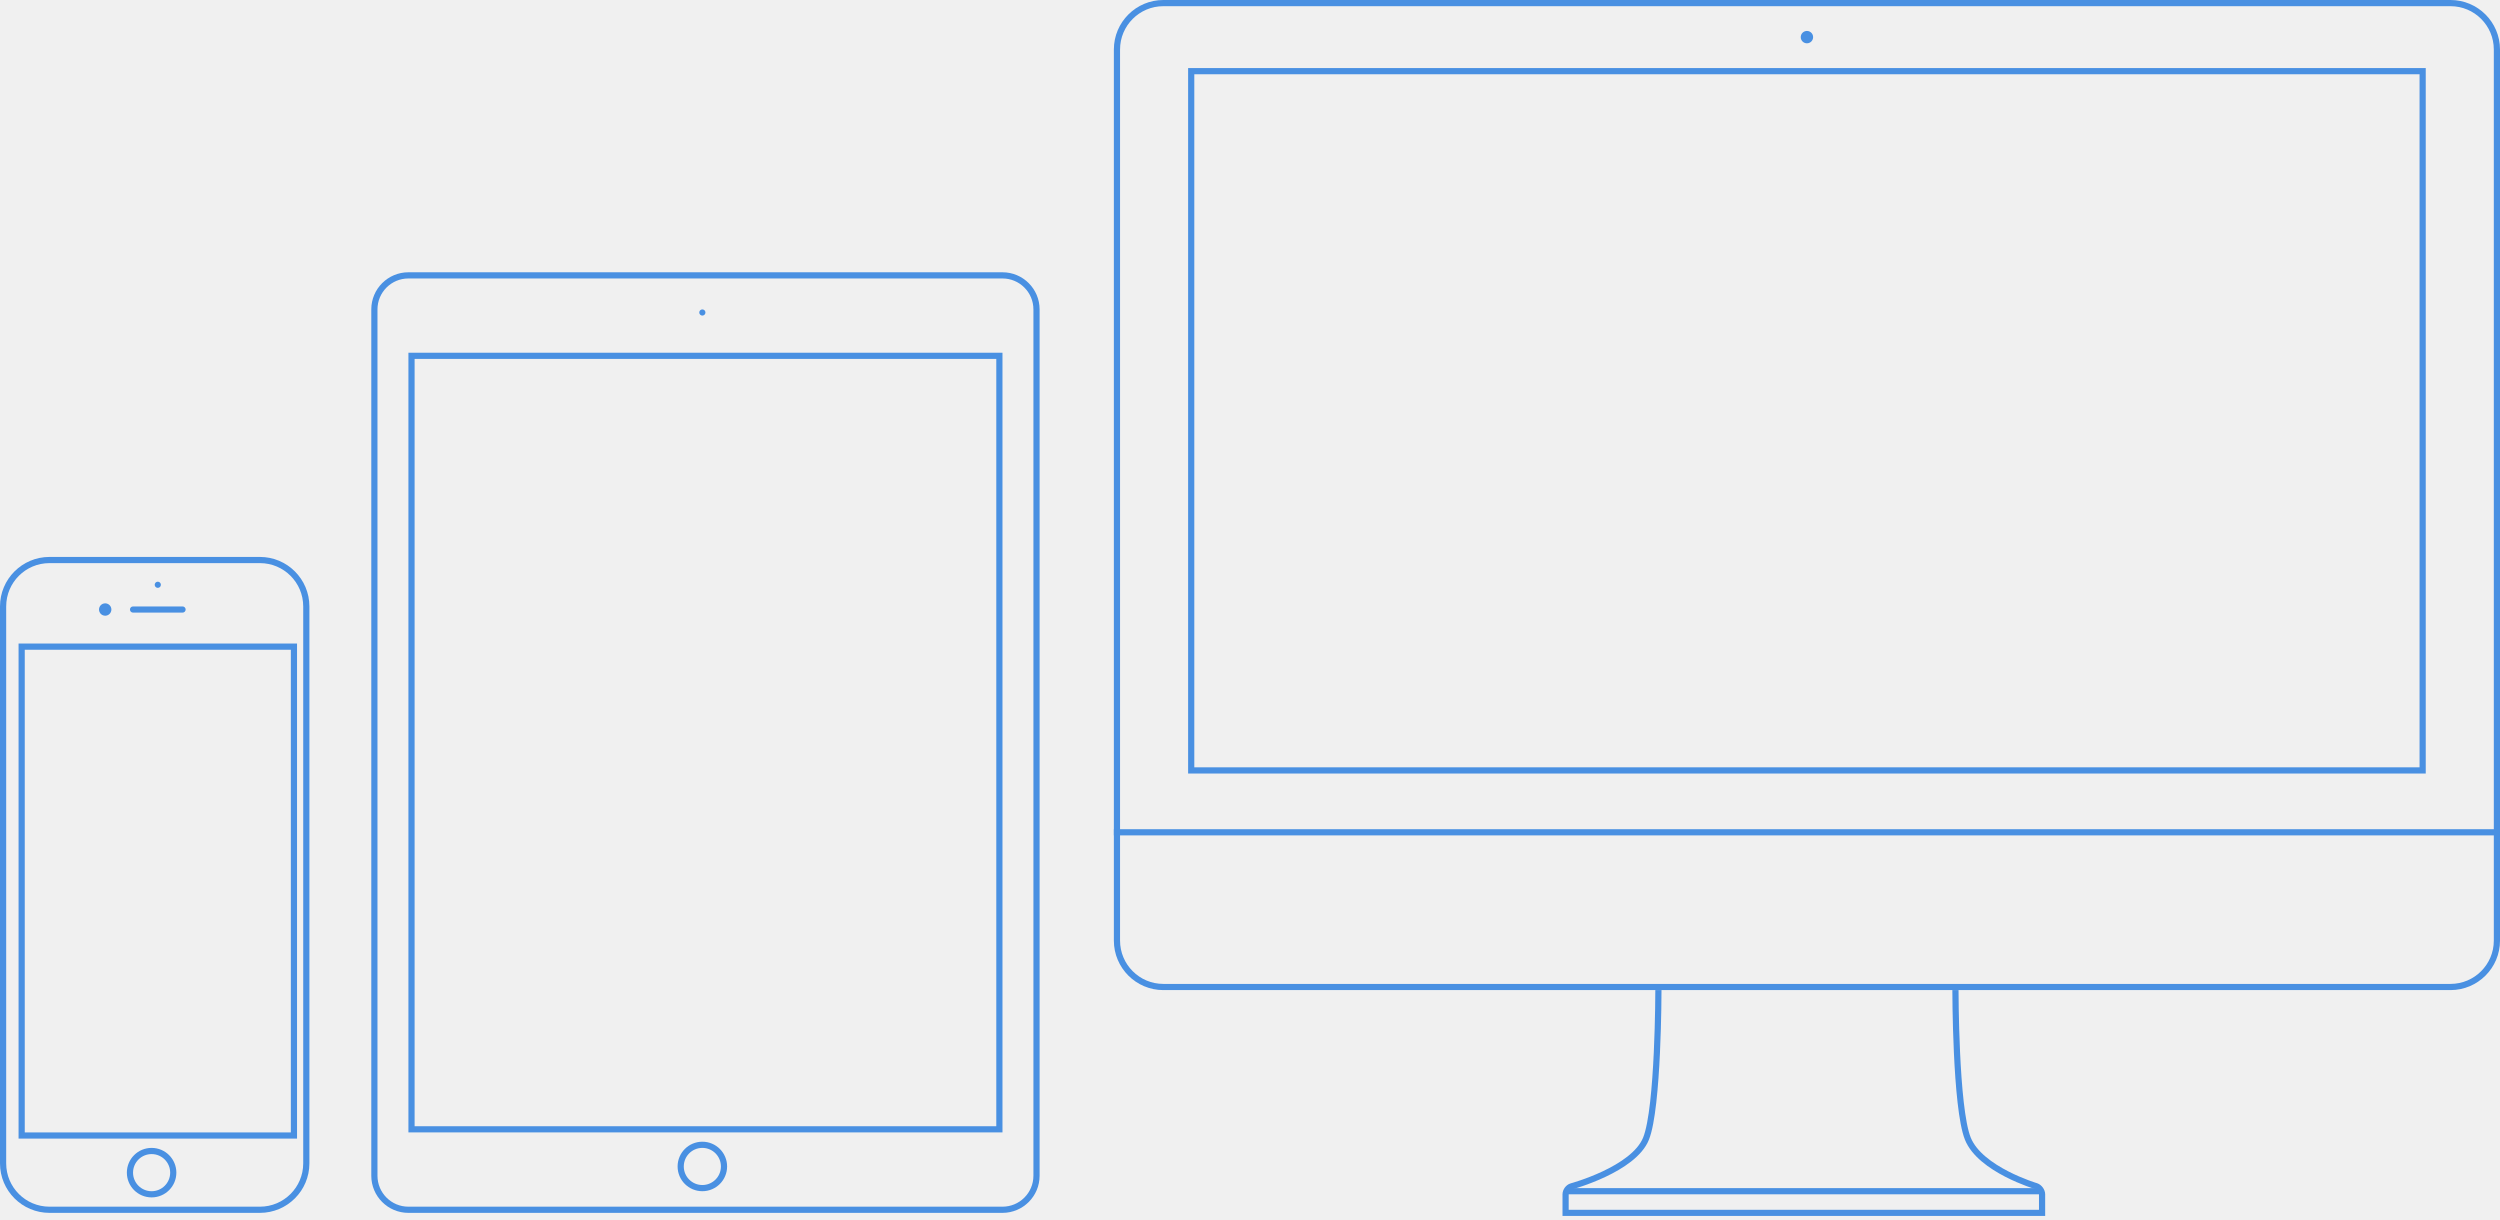
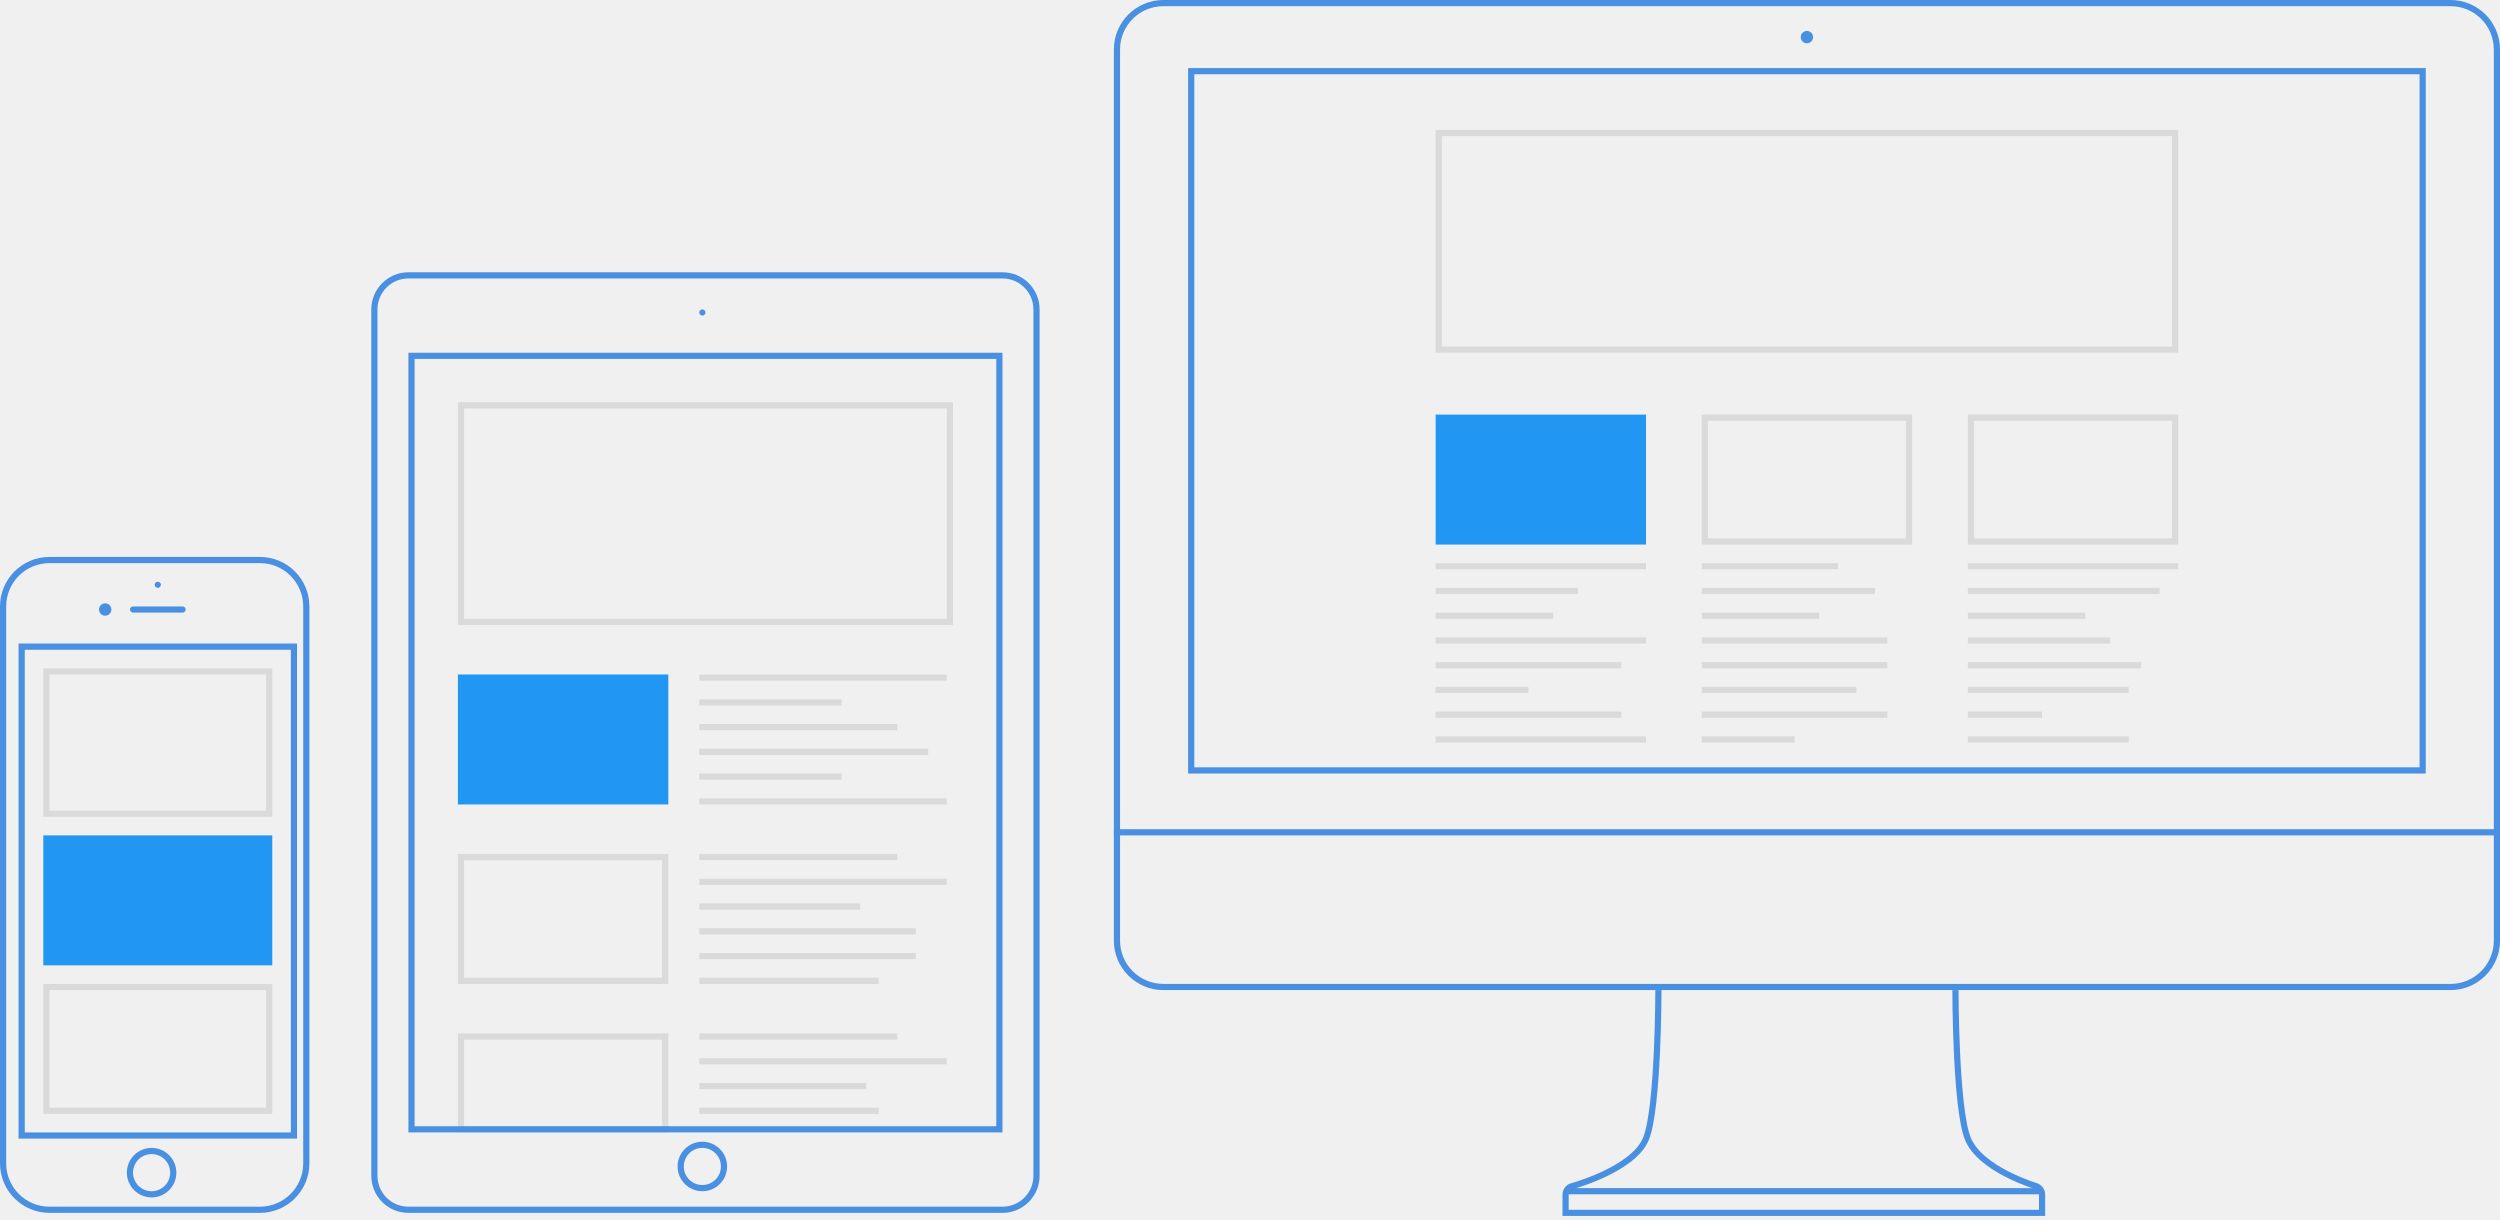
<svg xmlns="http://www.w3.org/2000/svg" xmlns:xlink="http://www.w3.org/1999/xlink" width="404px" height="197px" viewBox="0 0 404 197" version="1.1">
  <defs>
    <rect id="path-1" x="12" y="11" width="200" height="114" />
    <mask id="mask-2" maskContentUnits="userSpaceOnUse" maskUnits="objectBoundingBox" x="0" y="0" width="200" height="114" fill="white">
      <use xlink:href="#path-1" />
    </mask>
    <rect id="path-3" x="0" y="0" width="224" height="160" rx="8" />
    <mask id="mask-4" maskContentUnits="userSpaceOnUse" maskUnits="objectBoundingBox" x="0" y="0" width="224" height="160" fill="white">
      <use xlink:href="#path-3" />
    </mask>
-     <rect id="path-5" x="0" y="0" width="108" height="152" rx="6" />
-     <mask id="mask-6" maskContentUnits="userSpaceOnUse" maskUnits="objectBoundingBox" x="0" y="0" width="108" height="152" fill="white">
+     <rect id="path-5" x="0" y="0" width="34" height="1" />
+     <mask id="mask-6" maskContentUnits="userSpaceOnUse" maskUnits="objectBoundingBox" x="0" y="0" width="34" height="1" fill="white">
      <use xlink:href="#path-5" />
    </mask>
-     <rect id="path-7" x="6" y="13" width="96" height="126" />
-     <mask id="mask-8" maskContentUnits="userSpaceOnUse" maskUnits="objectBoundingBox" x="0" y="0" width="96" height="126" fill="white">
+     <rect id="path-7" x="0" y="4" width="23" height="1" />
+     <mask id="mask-8" maskContentUnits="userSpaceOnUse" maskUnits="objectBoundingBox" x="0" y="0" width="23" height="1" fill="white">
      <use xlink:href="#path-7" />
    </mask>
-     <rect id="path-9" x="0" y="0" width="50" height="106" rx="8" />
-     <mask id="mask-10" maskContentUnits="userSpaceOnUse" maskUnits="objectBoundingBox" x="0" y="0" width="50" height="106" fill="white">
+     <rect id="path-9" x="0" y="8" width="19" height="1" />
+     <mask id="mask-10" maskContentUnits="userSpaceOnUse" maskUnits="objectBoundingBox" x="0" y="0" width="19" height="1" fill="white">
      <use xlink:href="#path-9" />
    </mask>
-     <rect id="path-11" x="3" y="14" width="45" height="80" />
-     <mask id="mask-12" maskContentUnits="userSpaceOnUse" maskUnits="objectBoundingBox" x="0" y="0" width="45" height="80" fill="white">
+     <rect id="path-11" x="0" y="12" width="34" height="1" />
+     <mask id="mask-12" maskContentUnits="userSpaceOnUse" maskUnits="objectBoundingBox" x="0" y="0" width="34" height="1" fill="white">
      <use xlink:href="#path-11" />
    </mask>
-     <rect id="path-13" x="21" y="8" width="9" height="1" rx="0.5" />
-     <mask id="mask-14" maskContentUnits="userSpaceOnUse" maskUnits="objectBoundingBox" x="0" y="0" width="9" height="1" fill="white">
+     <rect id="path-13" x="0" y="16" width="30" height="1" />
+     <mask id="mask-14" maskContentUnits="userSpaceOnUse" maskUnits="objectBoundingBox" x="0" y="0" width="30" height="1" fill="white">
      <use xlink:href="#path-13" />
+     </mask>
+     <rect id="path-15" x="0" y="20" width="15" height="1" />
+     <mask id="mask-16" maskContentUnits="userSpaceOnUse" maskUnits="objectBoundingBox" x="0" y="0" width="15" height="1" fill="white">
+       <use xlink:href="#path-15" />
+     </mask>
+     <rect id="path-17" x="0" y="24" width="30" height="1" />
+     <mask id="mask-18" maskContentUnits="userSpaceOnUse" maskUnits="objectBoundingBox" x="0" y="0" width="30" height="1" fill="white">
+       <use xlink:href="#path-17" />
+     </mask>
+     <rect id="path-19" x="0" y="28" width="34" height="1" />
+     <mask id="mask-20" maskContentUnits="userSpaceOnUse" maskUnits="objectBoundingBox" x="0" y="0" width="34" height="1" fill="white">
+       <use xlink:href="#path-19" />
+     </mask>
+     <rect id="path-21" x="0" y="0" width="22" height="1" />
+     <mask id="mask-22" maskContentUnits="userSpaceOnUse" maskUnits="objectBoundingBox" x="0" y="0" width="22" height="1" fill="white">
+       <use xlink:href="#path-21" />
+     </mask>
+     <rect id="path-23" x="0" y="4" width="28" height="1" />
+     <mask id="mask-24" maskContentUnits="userSpaceOnUse" maskUnits="objectBoundingBox" x="0" y="0" width="28" height="1" fill="white">
+       <use xlink:href="#path-23" />
+     </mask>
+     <rect id="path-25" x="0" y="8" width="19" height="1" />
+     <mask id="mask-26" maskContentUnits="userSpaceOnUse" maskUnits="objectBoundingBox" x="0" y="0" width="19" height="1" fill="white">
+       <use xlink:href="#path-25" />
+     </mask>
+     <rect id="path-27" x="0" y="12" width="30" height="1" />
+     <mask id="mask-28" maskContentUnits="userSpaceOnUse" maskUnits="objectBoundingBox" x="0" y="0" width="30" height="1" fill="white">
+       <use xlink:href="#path-27" />
+     </mask>
+     <rect id="path-29" x="0" y="16" width="30" height="1" />
+     <mask id="mask-30" maskContentUnits="userSpaceOnUse" maskUnits="objectBoundingBox" x="0" y="0" width="30" height="1" fill="white">
+       <use xlink:href="#path-29" />
+     </mask>
+     <rect id="path-31" x="0" y="20" width="25" height="1" />
+     <mask id="mask-32" maskContentUnits="userSpaceOnUse" maskUnits="objectBoundingBox" x="0" y="0" width="25" height="1" fill="white">
+       <use xlink:href="#path-31" />
+     </mask>
+     <rect id="path-33" x="0" y="24" width="30" height="1" />
+     <mask id="mask-34" maskContentUnits="userSpaceOnUse" maskUnits="objectBoundingBox" x="0" y="0" width="30" height="1" fill="white">
+       <use xlink:href="#path-33" />
+     </mask>
+     <rect id="path-35" x="0" y="28" width="15" height="1" />
+     <mask id="mask-36" maskContentUnits="userSpaceOnUse" maskUnits="objectBoundingBox" x="0" y="0" width="15" height="1" fill="white">
+       <use xlink:href="#path-35" />
+     </mask>
+     <rect id="path-37" x="0" y="0" width="34" height="1" />
+     <mask id="mask-38" maskContentUnits="userSpaceOnUse" maskUnits="objectBoundingBox" x="0" y="0" width="34" height="1" fill="white">
+       <use xlink:href="#path-37" />
+     </mask>
+     <rect id="path-39" x="0" y="4" width="31" height="1" />
+     <mask id="mask-40" maskContentUnits="userSpaceOnUse" maskUnits="objectBoundingBox" x="0" y="0" width="31" height="1" fill="white">
+       <use xlink:href="#path-39" />
+     </mask>
+     <rect id="path-41" x="0" y="8" width="19" height="1" />
+     <mask id="mask-42" maskContentUnits="userSpaceOnUse" maskUnits="objectBoundingBox" x="0" y="0" width="19" height="1" fill="white">
+       <use xlink:href="#path-41" />
+     </mask>
+     <rect id="path-43" x="0" y="12" width="23" height="1" />
+     <mask id="mask-44" maskContentUnits="userSpaceOnUse" maskUnits="objectBoundingBox" x="0" y="0" width="23" height="1" fill="white">
+       <use xlink:href="#path-43" />
+     </mask>
+     <rect id="path-45" x="0" y="16" width="28" height="1" />
+     <mask id="mask-46" maskContentUnits="userSpaceOnUse" maskUnits="objectBoundingBox" x="0" y="0" width="28" height="1" fill="white">
+       <use xlink:href="#path-45" />
+     </mask>
+     <rect id="path-47" x="0" y="20" width="26" height="1" />
+     <mask id="mask-48" maskContentUnits="userSpaceOnUse" maskUnits="objectBoundingBox" x="0" y="0" width="26" height="1" fill="white">
+       <use xlink:href="#path-47" />
+     </mask>
+     <rect id="path-49" x="0" y="24" width="12" height="1" />
+     <mask id="mask-50" maskContentUnits="userSpaceOnUse" maskUnits="objectBoundingBox" x="0" y="0" width="12" height="1" fill="white">
+       <use xlink:href="#path-49" />
+     </mask>
+     <rect id="path-51" x="0" y="28" width="26" height="1" />
+     <mask id="mask-52" maskContentUnits="userSpaceOnUse" maskUnits="objectBoundingBox" x="0" y="0" width="26" height="1" fill="white">
+       <use xlink:href="#path-51" />
+     </mask>
+     <rect id="path-53" x="52" y="21" width="120" height="36" />
+     <mask id="mask-54" maskContentUnits="userSpaceOnUse" maskUnits="objectBoundingBox" x="0" y="0" width="120" height="36" fill="white">
+       <use xlink:href="#path-53" />
+     </mask>
+     <rect id="path-55" x="95" y="67" width="34" height="21" />
+     <mask id="mask-56" maskContentUnits="userSpaceOnUse" maskUnits="objectBoundingBox" x="0" y="0" width="34" height="21" fill="white">
+       <use xlink:href="#path-55" />
+     </mask>
+     <rect id="path-57" x="138" y="67" width="34" height="21" />
+     <mask id="mask-58" maskContentUnits="userSpaceOnUse" maskUnits="objectBoundingBox" x="0" y="0" width="34" height="21" fill="white">
+       <use xlink:href="#path-57" />
+     </mask>
+     <rect id="path-59" x="14" y="123" width="34" height="16" />
+     <mask id="mask-60" maskContentUnits="userSpaceOnUse" maskUnits="objectBoundingBox" x="0" y="0" width="34" height="16" fill="white">
+       <use xlink:href="#path-59" />
+     </mask>
+     <rect id="path-61" x="0" y="0" width="108" height="152" rx="6" />
+     <mask id="mask-62" maskContentUnits="userSpaceOnUse" maskUnits="objectBoundingBox" x="0" y="0" width="108" height="152" fill="white">
+       <use xlink:href="#path-61" />
+     </mask>
+     <rect id="path-63" x="6" y="13" width="96" height="126" />
+     <mask id="mask-64" maskContentUnits="userSpaceOnUse" maskUnits="objectBoundingBox" x="0" y="0" width="96" height="126" fill="white">
+       <use xlink:href="#path-63" />
+     </mask>
+     <rect id="path-65" x="14" y="21" width="80" height="36" />
+     <mask id="mask-66" maskContentUnits="userSpaceOnUse" maskUnits="objectBoundingBox" x="0" y="0" width="80" height="36" fill="white">
+       <use xlink:href="#path-65" />
+     </mask>
+     <rect id="path-67" x="14" y="94" width="34" height="21" />
+     <mask id="mask-68" maskContentUnits="userSpaceOnUse" maskUnits="objectBoundingBox" x="0" y="0" width="34" height="21" fill="white">
+       <use xlink:href="#path-67" />
+     </mask>
+     <rect id="path-69" x="0" y="0" width="40" height="1" />
+     <mask id="mask-70" maskContentUnits="userSpaceOnUse" maskUnits="objectBoundingBox" x="0" y="0" width="40" height="1" fill="white">
+       <use xlink:href="#path-69" />
+     </mask>
+     <rect id="path-71" x="0" y="4" width="23" height="1" />
+     <mask id="mask-72" maskContentUnits="userSpaceOnUse" maskUnits="objectBoundingBox" x="0" y="0" width="23" height="1" fill="white">
+       <use xlink:href="#path-71" />
+     </mask>
+     <rect id="path-73" x="0" y="8" width="32" height="1" />
+     <mask id="mask-74" maskContentUnits="userSpaceOnUse" maskUnits="objectBoundingBox" x="0" y="0" width="32" height="1" fill="white">
+       <use xlink:href="#path-73" />
+     </mask>
+     <rect id="path-75" x="0" y="12" width="37" height="1" />
+     <mask id="mask-76" maskContentUnits="userSpaceOnUse" maskUnits="objectBoundingBox" x="0" y="0" width="37" height="1" fill="white">
+       <use xlink:href="#path-75" />
+     </mask>
+     <rect id="path-77" x="0" y="16" width="23" height="1" />
+     <mask id="mask-78" maskContentUnits="userSpaceOnUse" maskUnits="objectBoundingBox" x="0" y="0" width="23" height="1" fill="white">
+       <use xlink:href="#path-77" />
+     </mask>
+     <rect id="path-79" x="0" y="20" width="40" height="1" />
+     <mask id="mask-80" maskContentUnits="userSpaceOnUse" maskUnits="objectBoundingBox" x="0" y="0" width="40" height="1" fill="white">
+       <use xlink:href="#path-79" />
+     </mask>
+     <rect id="path-81" x="0" y="0" width="32" height="1" />
+     <mask id="mask-82" maskContentUnits="userSpaceOnUse" maskUnits="objectBoundingBox" x="0" y="0" width="32" height="1" fill="white">
+       <use xlink:href="#path-81" />
+     </mask>
+     <rect id="path-83" x="0" y="4" width="40" height="1" />
+     <mask id="mask-84" maskContentUnits="userSpaceOnUse" maskUnits="objectBoundingBox" x="0" y="0" width="40" height="1" fill="white">
+       <use xlink:href="#path-83" />
+     </mask>
+     <rect id="path-85" x="0" y="8" width="26" height="1" />
+     <mask id="mask-86" maskContentUnits="userSpaceOnUse" maskUnits="objectBoundingBox" x="0" y="0" width="26" height="1" fill="white">
+       <use xlink:href="#path-85" />
+     </mask>
+     <rect id="path-87" x="0" y="12" width="35" height="1" />
+     <mask id="mask-88" maskContentUnits="userSpaceOnUse" maskUnits="objectBoundingBox" x="0" y="0" width="35" height="1" fill="white">
+       <use xlink:href="#path-87" />
+     </mask>
+     <rect id="path-89" x="0" y="16" width="35" height="1" />
+     <mask id="mask-90" maskContentUnits="userSpaceOnUse" maskUnits="objectBoundingBox" x="0" y="0" width="35" height="1" fill="white">
+       <use xlink:href="#path-89" />
+     </mask>
+     <rect id="path-91" x="0" y="20" width="29" height="1" />
+     <mask id="mask-92" maskContentUnits="userSpaceOnUse" maskUnits="objectBoundingBox" x="0" y="0" width="29" height="1" fill="white">
+       <use xlink:href="#path-91" />
+     </mask>
+     <rect id="path-93" x="0" y="0" width="32" height="1" />
+     <mask id="mask-94" maskContentUnits="userSpaceOnUse" maskUnits="objectBoundingBox" x="0" y="0" width="32" height="1" fill="white">
+       <use xlink:href="#path-93" />
+     </mask>
+     <rect id="path-95" x="0" y="4" width="40" height="1" />
+     <mask id="mask-96" maskContentUnits="userSpaceOnUse" maskUnits="objectBoundingBox" x="0" y="0" width="40" height="1" fill="white">
+       <use xlink:href="#path-95" />
+     </mask>
+     <rect id="path-97" x="0" y="8" width="27" height="1" />
+     <mask id="mask-98" maskContentUnits="userSpaceOnUse" maskUnits="objectBoundingBox" x="0" y="0" width="27" height="1" fill="white">
+       <use xlink:href="#path-97" />
+     </mask>
+     <rect id="path-99" x="0" y="12" width="29" height="1" />
+     <mask id="mask-100" maskContentUnits="userSpaceOnUse" maskUnits="objectBoundingBox" x="0" y="0" width="29" height="1" fill="white">
+       <use xlink:href="#path-99" />
+     </mask>
+     <rect id="path-101" x="0" y="0" width="50" height="106" rx="8" />
+     <mask id="mask-102" maskContentUnits="userSpaceOnUse" maskUnits="objectBoundingBox" x="0" y="0" width="50" height="106" fill="white">
+       <use xlink:href="#path-101" />
+     </mask>
+     <rect id="path-103" x="3" y="14" width="45" height="80" />
+     <mask id="mask-104" maskContentUnits="userSpaceOnUse" maskUnits="objectBoundingBox" x="0" y="0" width="45" height="80" fill="white">
+       <use xlink:href="#path-103" />
+     </mask>
+     <rect id="path-105" x="21" y="8" width="9" height="1" rx="0.5" />
+     <mask id="mask-106" maskContentUnits="userSpaceOnUse" maskUnits="objectBoundingBox" x="0" y="0" width="9" height="1" fill="white">
+       <use xlink:href="#path-105" />
+     </mask>
+     <rect id="path-107" x="7" y="18" width="37" height="24" />
+     <mask id="mask-108" maskContentUnits="userSpaceOnUse" maskUnits="objectBoundingBox" x="0" y="0" width="37" height="24" fill="white">
+       <use xlink:href="#path-107" />
+     </mask>
+     <rect id="path-109" x="7" y="69" width="37" height="21" />
+     <mask id="mask-110" maskContentUnits="userSpaceOnUse" maskUnits="objectBoundingBox" x="0" y="0" width="37" height="21" fill="white">
+       <use xlink:href="#path-109" />
    </mask>
  </defs>
  <g id="Page-1" stroke="none" stroke-width="1" fill="none" fill-rule="evenodd">
    <g id="WelcomeDiv">
      <g id="iMac" transform="translate(180, 0)">
-         <path d="M112,7 C112.552,7 113,6.552 113,6 C113,5.448 112.552,5 112,5 C111.448,5 111,5.448 111,6 C111,6.552 111.448,7 112,7 Z" id="CAM" fill="#4990E2" />
-         <use id="Rectangle-2" stroke="#4990E2" mask="url(#mask-2)" stroke-width="2" xlink:href="#path-1" />
-         <use id="Rectangle-3" stroke="#4990E2" mask="url(#mask-4)" stroke-width="2" xlink:href="#path-3" />
-         <path d="M0.5,134.5 L223.502,134.5" id="Line" stroke="#4990E2" stroke-linecap="square" />
+         <g id="Group">
+           <path d="M88,160 C88,160 88,179 86,184 C84,189 73.949,191.715 73.949,191.715 C73.425,191.872 73,192.443 73,193.009 L73,196 L150,196 L150,193.009 C150,192.452 149.566,191.861 149.046,191.684 C149.046,191.684 140,189 138,184 C136,179 136,160 136,160" id="Path-2" stroke="#4990E2" />
+           <path d="M73.5,192.5 L149.5,192.5" id="Line" stroke="#4990E2" stroke-linecap="square" />
+           <path d="M112,7 C112.552,7 113,6.552 113,6 C113,5.448 112.552,5 112,5 C111.448,5 111,5.448 111,6 C111,6.552 111.448,7 112,7 Z" id="CAM" fill="#4990E2" />
+           <use id="Rectangle-2" stroke="#4990E2" mask="url(#mask-2)" stroke-width="2" xlink:href="#path-1" />
+           <use id="Rectangle-3" stroke="#4990E2" mask="url(#mask-4)" stroke-width="2" xlink:href="#path-3" />
+           <path d="M0.5,134.5 L223.502,134.5" id="Line" stroke="#4990E2" stroke-linecap="square" />
+         </g>
+         <g id="text" transform="translate(52, 91)" stroke="#DADADA" stroke-width="2">
+           <use id="Rectangle-6" mask="url(#mask-6)" xlink:href="#path-5" />
+           <use id="Rectangle-6" mask="url(#mask-8)" xlink:href="#path-7" />
+           <use id="Rectangle-6" mask="url(#mask-10)" xlink:href="#path-9" />
+           <use id="Rectangle-6" mask="url(#mask-12)" xlink:href="#path-11" />
+           <use id="Rectangle-6" mask="url(#mask-14)" xlink:href="#path-13" />
+           <use id="Rectangle-6" mask="url(#mask-16)" xlink:href="#path-15" />
+           <use id="Rectangle-6" mask="url(#mask-18)" xlink:href="#path-17" />
+           <use id="Rectangle-6" mask="url(#mask-20)" xlink:href="#path-19" />
+         </g>
+         <g id="text" transform="translate(95, 91)" stroke="#DADADA" stroke-width="2">
+           <use id="Rectangle-6" mask="url(#mask-22)" xlink:href="#path-21" />
+           <use id="Rectangle-6" mask="url(#mask-24)" xlink:href="#path-23" />
+           <use id="Rectangle-6" mask="url(#mask-26)" xlink:href="#path-25" />
+           <use id="Rectangle-6" mask="url(#mask-28)" xlink:href="#path-27" />
+           <use id="Rectangle-6" mask="url(#mask-30)" xlink:href="#path-29" />
+           <use id="Rectangle-6" mask="url(#mask-32)" xlink:href="#path-31" />
+           <use id="Rectangle-6" mask="url(#mask-34)" xlink:href="#path-33" />
+           <use id="Rectangle-6" mask="url(#mask-36)" xlink:href="#path-35" />
+         </g>
+         <g id="text" transform="translate(138, 91)" stroke="#DADADA" stroke-width="2">
+           <use id="Rectangle-6" mask="url(#mask-38)" xlink:href="#path-37" />
+           <use id="Rectangle-6" mask="url(#mask-40)" xlink:href="#path-39" />
+           <use id="Rectangle-6" mask="url(#mask-42)" xlink:href="#path-41" />
+           <use id="Rectangle-6" mask="url(#mask-44)" xlink:href="#path-43" />
+           <use id="Rectangle-6" mask="url(#mask-46)" xlink:href="#path-45" />
+           <use id="Rectangle-6" mask="url(#mask-48)" xlink:href="#path-47" />
+           <use id="Rectangle-6" mask="url(#mask-50)" xlink:href="#path-49" />
+           <use id="Rectangle-6" mask="url(#mask-52)" xlink:href="#path-51" />
+         </g>
+         <use id="Rectangle-4" stroke="#DADADA" mask="url(#mask-54)" stroke-width="2" xlink:href="#path-53" />
+         <rect id="Rectangle-5" fill="#2196F3" x="52" y="67" width="34" height="21" />
+         <use id="Rectangle-5" stroke="#DADADA" mask="url(#mask-56)" stroke-width="2" xlink:href="#path-55" />
+         <use id="Rectangle-5" stroke="#DADADA" mask="url(#mask-58)" stroke-width="2" xlink:href="#path-57" />
      </g>
      <g id="iPad" transform="translate(60, 44)">
-         <use id="BODY" stroke="#4990E2" mask="url(#mask-6)" stroke-width="2" xlink:href="#path-5" />
-         <use id="SCREEN" stroke="#4990E2" mask="url(#mask-8)" stroke-width="2" xlink:href="#path-7" />
+         <use id="Rectangle-5" stroke="#DADADA" mask="url(#mask-60)" stroke-width="2" xlink:href="#path-59" />
+         <use id="BODY" stroke="#4990E2" mask="url(#mask-62)" stroke-width="2" xlink:href="#path-61" />
+         <use id="SCREEN" stroke="#4990E2" mask="url(#mask-64)" stroke-width="2" xlink:href="#path-63" />
        <circle id="BUT" stroke="#4990E2" cx="53.5" cy="144.5" r="3.5" />
        <circle id="CAM" fill="#4990E2" cx="53.5" cy="6.5" r="0.5" />
+         <use id="Rectangle-7" stroke="#DADADA" mask="url(#mask-66)" stroke-width="2" xlink:href="#path-65" />
+         <rect id="Rectangle-5" fill="#2196F3" x="14" y="65" width="34" height="21" />
+         <use id="Rectangle-5" stroke="#DADADA" mask="url(#mask-68)" stroke-width="2" xlink:href="#path-67" />
+         <g id="text" transform="translate(53, 65)" stroke="#DADADA" stroke-width="2">
+           <use id="Rectangle-6" mask="url(#mask-70)" xlink:href="#path-69" />
+           <use id="Rectangle-6" mask="url(#mask-72)" xlink:href="#path-71" />
+           <use id="Rectangle-6" mask="url(#mask-74)" xlink:href="#path-73" />
+           <use id="Rectangle-6" mask="url(#mask-76)" xlink:href="#path-75" />
+           <use id="Rectangle-6" mask="url(#mask-78)" xlink:href="#path-77" />
+           <use id="Rectangle-6" mask="url(#mask-80)" xlink:href="#path-79" />
+         </g>
+         <g id="text" transform="translate(53, 94)" stroke="#DADADA" stroke-width="2">
+           <use id="Rectangle-6" mask="url(#mask-82)" xlink:href="#path-81" />
+           <use id="Rectangle-6" mask="url(#mask-84)" xlink:href="#path-83" />
+           <use id="Rectangle-6" mask="url(#mask-86)" xlink:href="#path-85" />
+           <use id="Rectangle-6" mask="url(#mask-88)" xlink:href="#path-87" />
+           <use id="Rectangle-6" mask="url(#mask-90)" xlink:href="#path-89" />
+           <use id="Rectangle-6" mask="url(#mask-92)" xlink:href="#path-91" />
+         </g>
+         <g id="text" transform="translate(53, 123)" stroke="#DADADA" stroke-width="2">
+           <use id="Rectangle-6" mask="url(#mask-94)" xlink:href="#path-93" />
+           <use id="Rectangle-6" mask="url(#mask-96)" xlink:href="#path-95" />
+           <use id="Rectangle-6" mask="url(#mask-98)" xlink:href="#path-97" />
+           <use id="Rectangle-6" mask="url(#mask-100)" xlink:href="#path-99" />
+         </g>
      </g>
      <g id="iPhone-Front" transform="translate(0, 90)">
-         <use id="BODY" stroke="#4990E2" mask="url(#mask-10)" stroke-width="2" xlink:href="#path-9" />
-         <use id="SCREEN" stroke="#4990E2" mask="url(#mask-12)" stroke-width="2" xlink:href="#path-11" />
-         <use id="Rectangle" stroke="#4990E2" mask="url(#mask-14)" stroke-width="2" xlink:href="#path-13" />
+         <use id="BODY" stroke="#4990E2" mask="url(#mask-102)" stroke-width="2" xlink:href="#path-101" />
+         <use id="SCREEN" stroke="#4990E2" mask="url(#mask-104)" stroke-width="2" xlink:href="#path-103" />
+         <use id="Rectangle" stroke="#4990E2" mask="url(#mask-106)" stroke-width="2" xlink:href="#path-105" />
        <circle id="BUT" stroke="#4990E2" cx="24.5" cy="99.5" r="3.5" />
        <circle id="Oval-3" fill="#4990E2" cx="25.5" cy="4.5" r="0.5" />
        <circle id="Oval-3" fill="#4990E2" cx="17" cy="8.5" r="1" />
+         <use id="Rectangle-8" stroke="#DADADA" mask="url(#mask-108)" stroke-width="2" xlink:href="#path-107" />
+         <use id="Rectangle-8" stroke="#DADADA" mask="url(#mask-110)" stroke-width="2" xlink:href="#path-109" />
+         <rect id="Rectangle-8" fill="#2196F3" x="7" y="45" width="37" height="21" />
      </g>
-       <path d="M268,160 C268,160 268,179 266,184 C264,189 253.949,191.715 253.949,191.715 C253.425,191.872 253,192.443 253,193.009 L253,196 L330,196 L330,193.009 C330,192.452 329.566,191.861 329.046,191.684 C329.046,191.684 320,189 318,184 C316,179 316,160 316,160" id="Path-2" stroke="#4990E2" />
-       <path d="M253.5,192.5 L329.5,192.5" id="Line" stroke="#4990E2" stroke-linecap="square" />
    </g>
  </g>
</svg>
